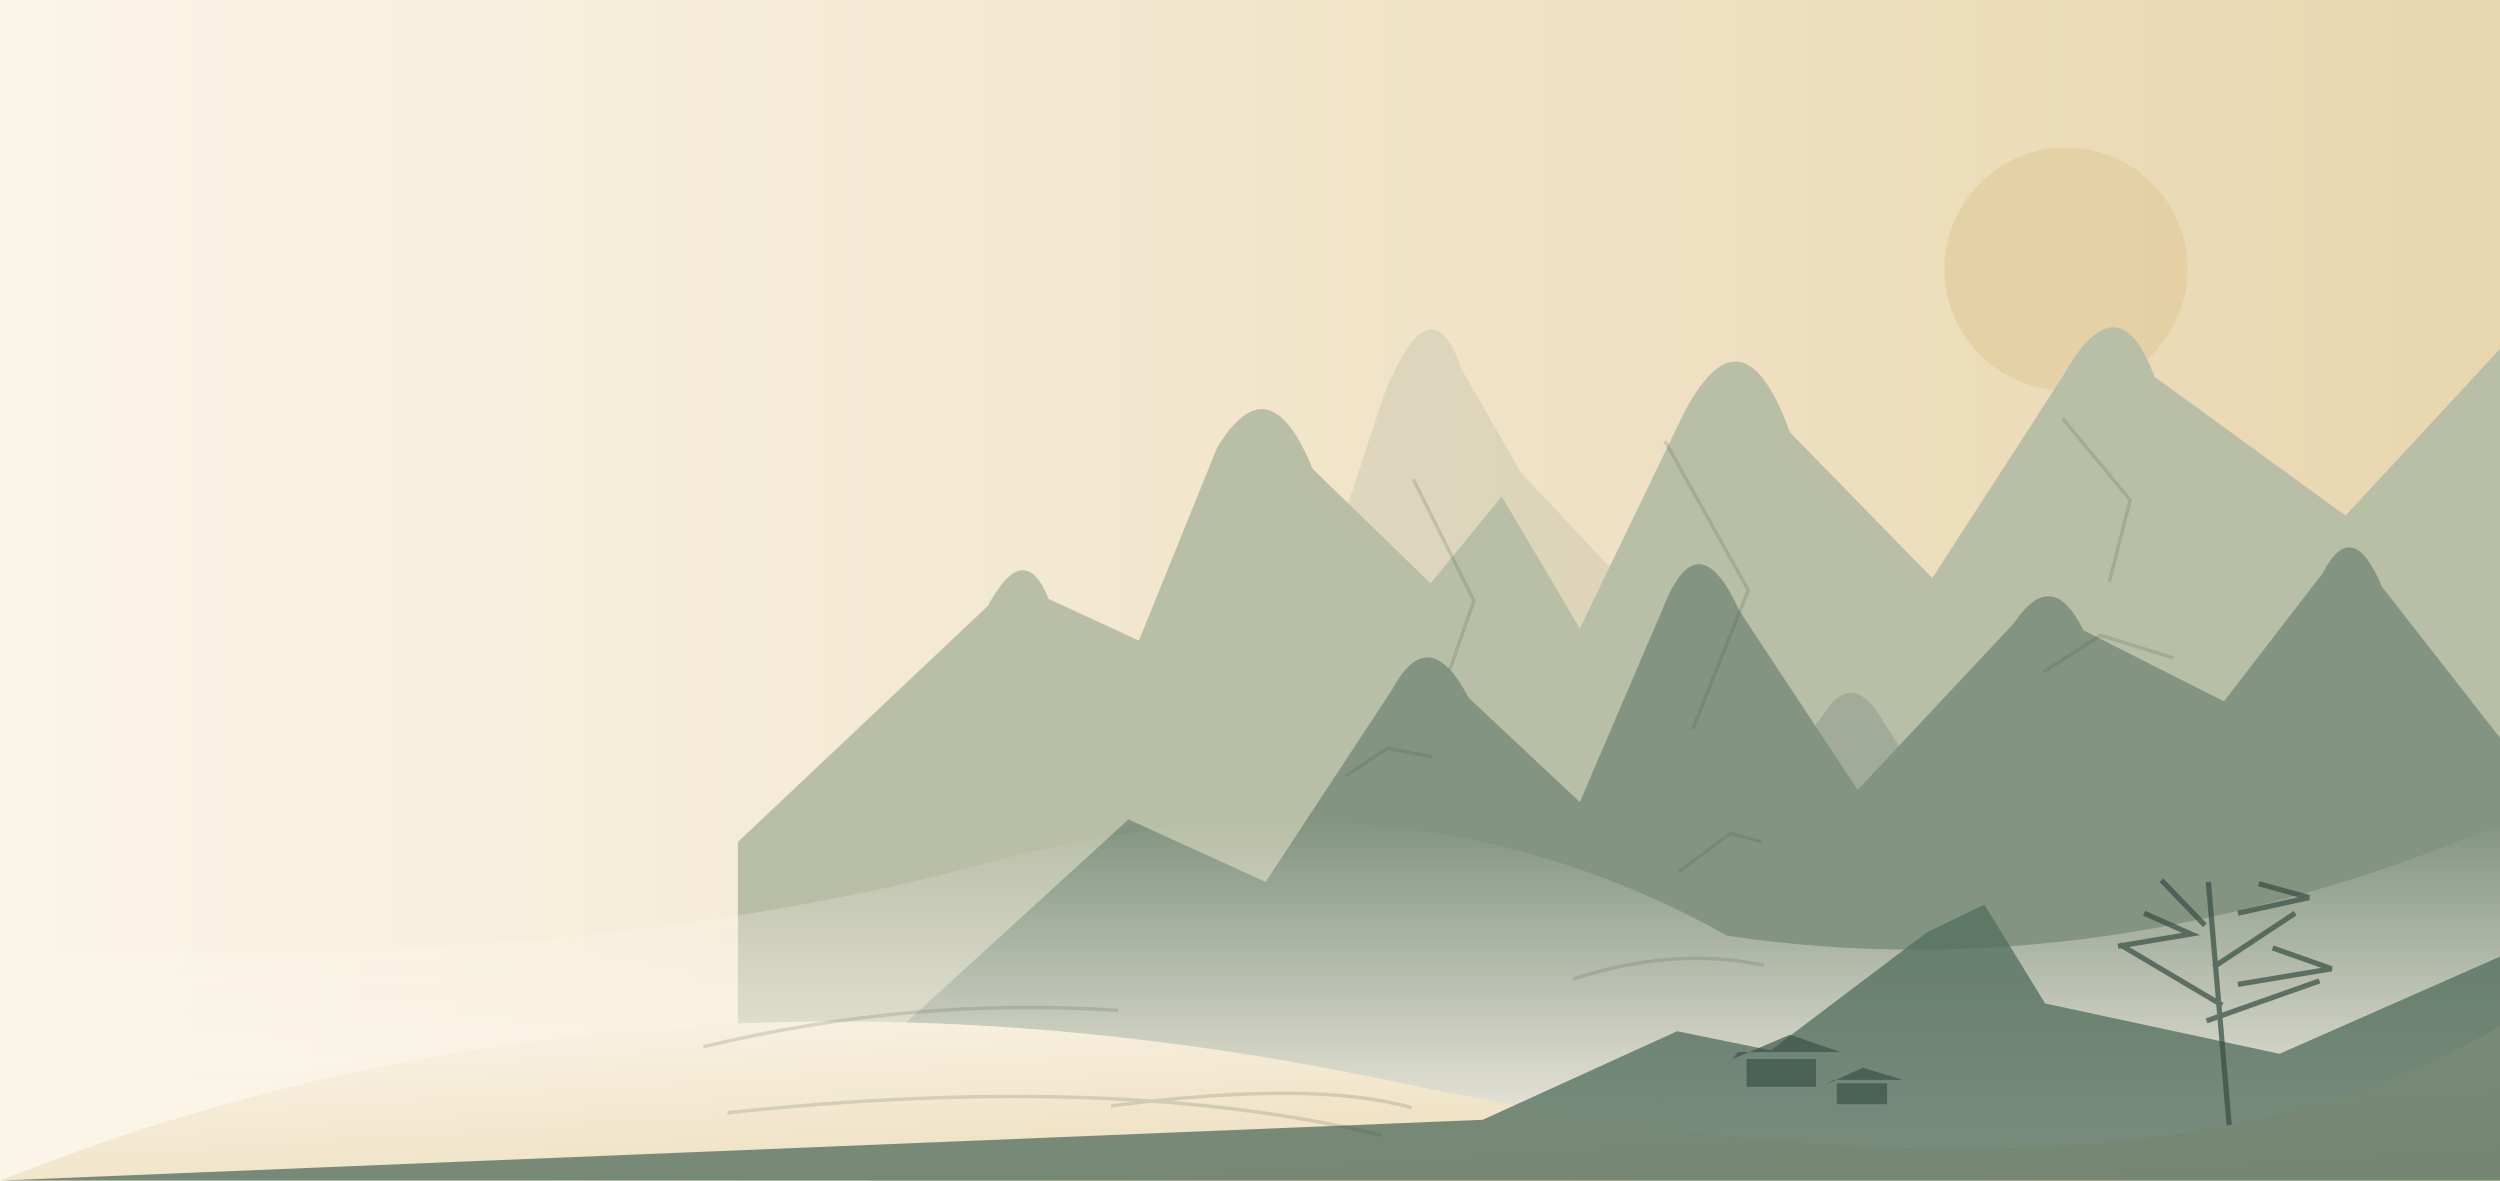
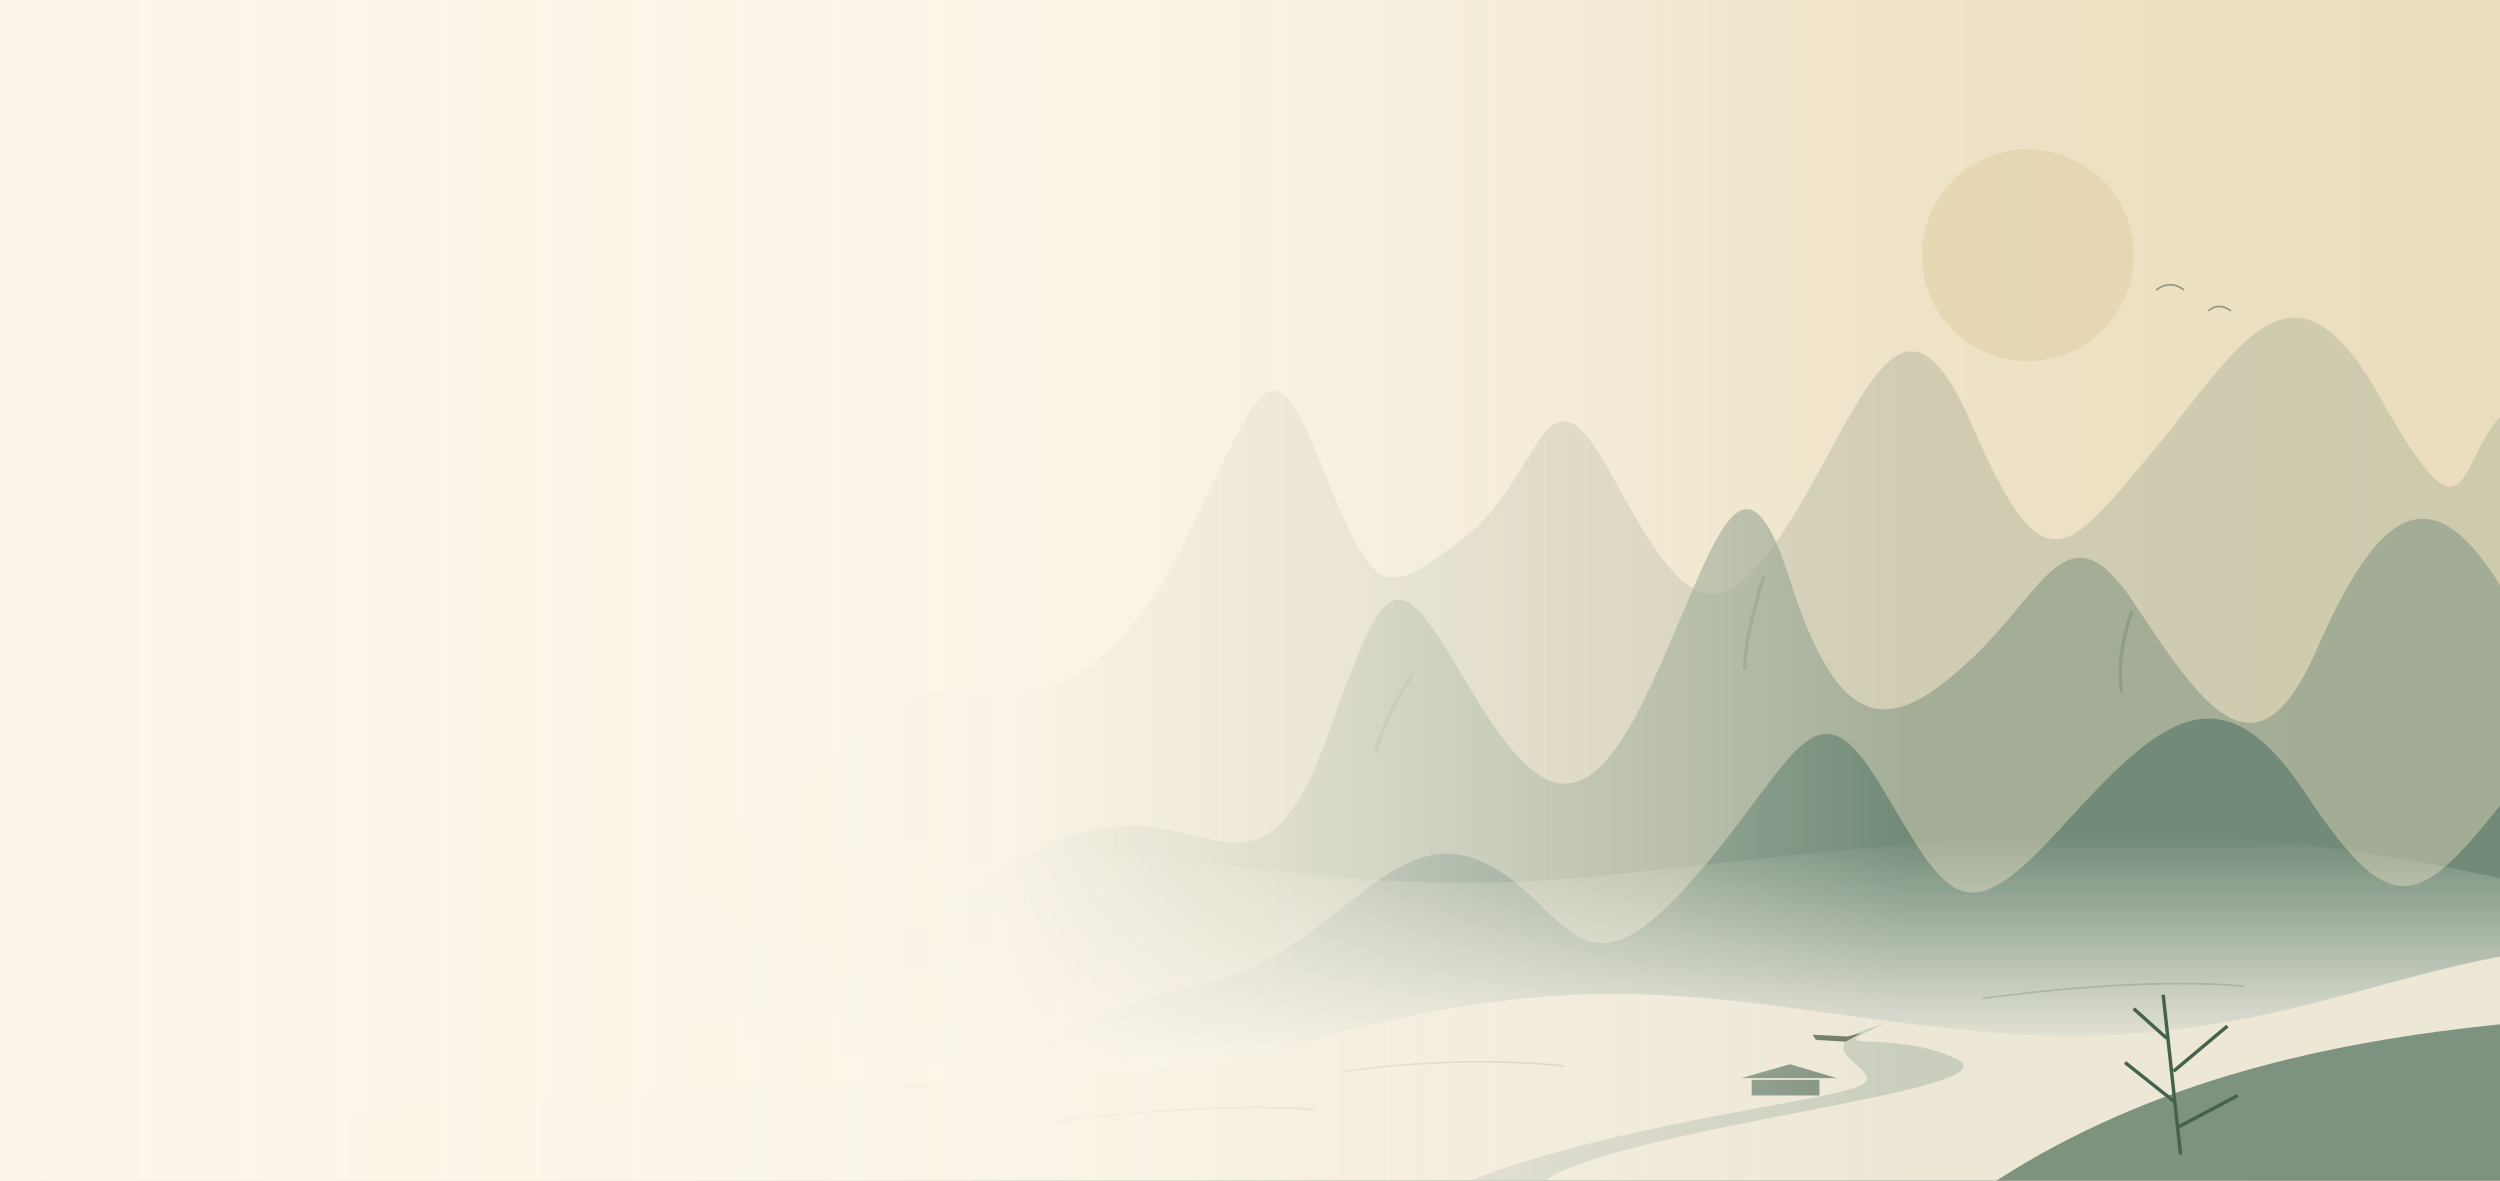
<svg xmlns="http://www.w3.org/2000/svg" width="1440" height="680" viewBox="0 0 1440 680">
  <defs>
    <linearGradient id="paper">
-       <stop stop-color="#FBF5E9" />
-       <stop offset="1" stop-color="#E8D6AE" />
+       <stop stop-color="#fbf5e9" />
+       <stop offset="1" stop-color="#eaddbd" />
    </linearGradient>
-     <linearGradient id="fog" x2="0" y2="1">
-       <stop stop-color="#FBF5E9" stop-opacity="0" />
-       <stop offset="1" stop-color="#FBF5E9" />
+     <linearGradient id="mist" x2="0" y2="1">
+       <stop stop-color="#fbf5e9" stop-opacity="0" />
+       <stop offset="1" stop-color="#fbf5e9" />
    </linearGradient>
-     <linearGradient id="water" x2="1" y2="1">
-       <stop stop-color="#FBF5E9" />
-       <stop offset="1" stop-color="#E8D6AE" />
+     <linearGradient id="fade">
+       <stop stop-color="#fbf5e9" />
+       <stop offset=".4" stop-color="#fbf5e9" stop-opacity=".96" />
+       <stop offset=".76" stop-color="#fbf5e9" stop-opacity="0" />
    </linearGradient>
  </defs>
  <rect width="1440" height="680" fill="url(#paper)" />
-   <circle cx="1190" cy="155" r="70" fill="#DFC896" opacity=".55" />
-   <g fill="#B9BEA7">
-     <path d="M425 485L569 349Q590 310 604 345L656 369 701 258Q731 208 756 270L824 336 865 286 910 362 966 246Q1002 169 1031 249L1113 333 1188 217Q1220 160 1241 217L1351 297 1440 201V680H425Z" />
-     <path d="M741 398 797 228Q824 160 842 213L876 272 936 336 954 366V680H741Z" opacity=".35" />
+   <circle cx="1168" cy="147" r="61" fill="#cfb27a" opacity=".24" />
+   <path d="M400 480C490 450 510 389 550 398S640 400 684 309S732 195 762 270S797 345 843 310S889 201 928 273S987 370 1030 302S1095 150 1136 245S1190 320 1240 260S1320 138 1371 229S1415 268 1440 240V680H400Z" fill="#b4b8a0" opacity=".52" />
+   <path d="M520 539C575 499 610 474 657 476S732 516 765 423S804 324 841 387S906 484 945 407S1001 239 1031 334S1092 420 1135 380S1191 290 1229 347S1299 455 1334 375S1399 271 1440 337V680H520Z" fill="#8c9c88" opacity=".64" />
+   <path d="M560 620C666 558 690 579 740 547S815 475 859 499S910 579 972 510S1044 387 1083 452S1130 540 1187 477S1279 383 1328 457S1393 523 1440 464V680H560Z" fill="#607f6d" opacity=".74" />
+   <path d="M320 498C610 451 713 527 927 504S1254 464 1440 506V624H320Z" fill="url(#mist)" />
+   <path d="M0 680C351 597 573 650 752 600S1001 581 1139 594S1350 568 1440 551V680Z" fill="#ede7d6" />
+   <path d="M890 680C935 649 1164 628 1127 610S1044 608 1085 590C1030 604 1093 617 1070 626S928 648 847 680Z" fill="#91a597" opacity=".38" />
+   <path d="M1150 680C1240 622 1342 600 1440 590V680Z" fill="#426550" opacity=".65" />
+   <g fill="none" stroke="#526f60" opacity=".25">
+     <path d="M775 617q67-9 126-3m241-39q94-12 150-7M607 646q91-11 150-7" />
+     <path d="M814 388q-16 24-22 46m224-102q-11 34-11 54m223-34q-9 26-6 47" stroke-width="2" />
  </g>
-   <g fill="#839482">
-     <path d="M500 609 650 472 729 508 802 397Q823 358 846 402L910 462 958 350Q978 299 1002 352L1070 455 1160 359Q1182 326 1200 363L1281 404 1338 330Q1355 297 1372 338L1440 425V680H500Z" />
-     <path d="M956 541 1015 460 1055 405Q1070 389 1085 416L1128 482 1248 488 1440 572V680H956Z" opacity=".45" />
+   <g stroke="#45624f" fill="none" stroke-width="2">
+     <path d="m1256 665-10-92m7 62-29-23m28 5 31-26m-35 7-19-17m26 68 34-18" />
  </g>
-   <path d="M0 546Q332 561 569 497T995 539Q1210 571 1440 475V680H0Z" fill="url(#fog)" />
-   <path d="M0 680Q371 532 803 623T1440 591V680Z" fill="url(#water)" />
-   <path d="M0 680 854 645 966 594 1020 605 1110 537 1143 521 1178 578 1313 607 1440 551V680Z" fill="#536F60" opacity=".77" />
-   <g fill="none" stroke="#354D43" stroke-width="2" opacity=".17">
-     <path d="m959 254 48 86-32 80m213-179 39 47-12 47m-401-59 35 70-14 40m-60 61 24-16 26 5m142 66 30-22 18 5m162-98 33-21 42 13" />
-     <path d="M419 641q224-24 377 13m-156-17q117-15 173 1m93-74q58-19 110-8m-611 47q120-29 239-21" />
-   </g>
-   <g fill="none" stroke="#354D43" stroke-width="3" opacity=".7">
-     <path d="m1284 648-12-140m8 71-59-35m54 13 47-31m-52 7-25-26m26 81 65-23" />
-     <path d="m1220 545 42-7-27-12m54 0 41-9-29-8m-12 58 54-9-34-12" />
-   </g>
-   <g fill="#354D43" opacity=".65">
-     <path d="m998 610 33-14 29 10h-59Zm8 0h40v16h-40Z" />
-     <path d="m1051 625 22-10 23 7h-40Zm7-1h29v12h-29Z" />
-   </g>
+   <path d="m1003 621 28-8 27 8zM1009 622h39v9h-39z" fill="#4d6958" opacity=".7" />
+   <path d="m1044 596 20 1 8-2-9 5-17-1z" fill="#6a7560" />
+   <path d="M1242 167q8-6 16 0m14 12q6-5 13 0" stroke="#5c7566" fill="none" opacity=".65" />
+   <rect width="1440" height="680" fill="url(#fade)" />
</svg>
